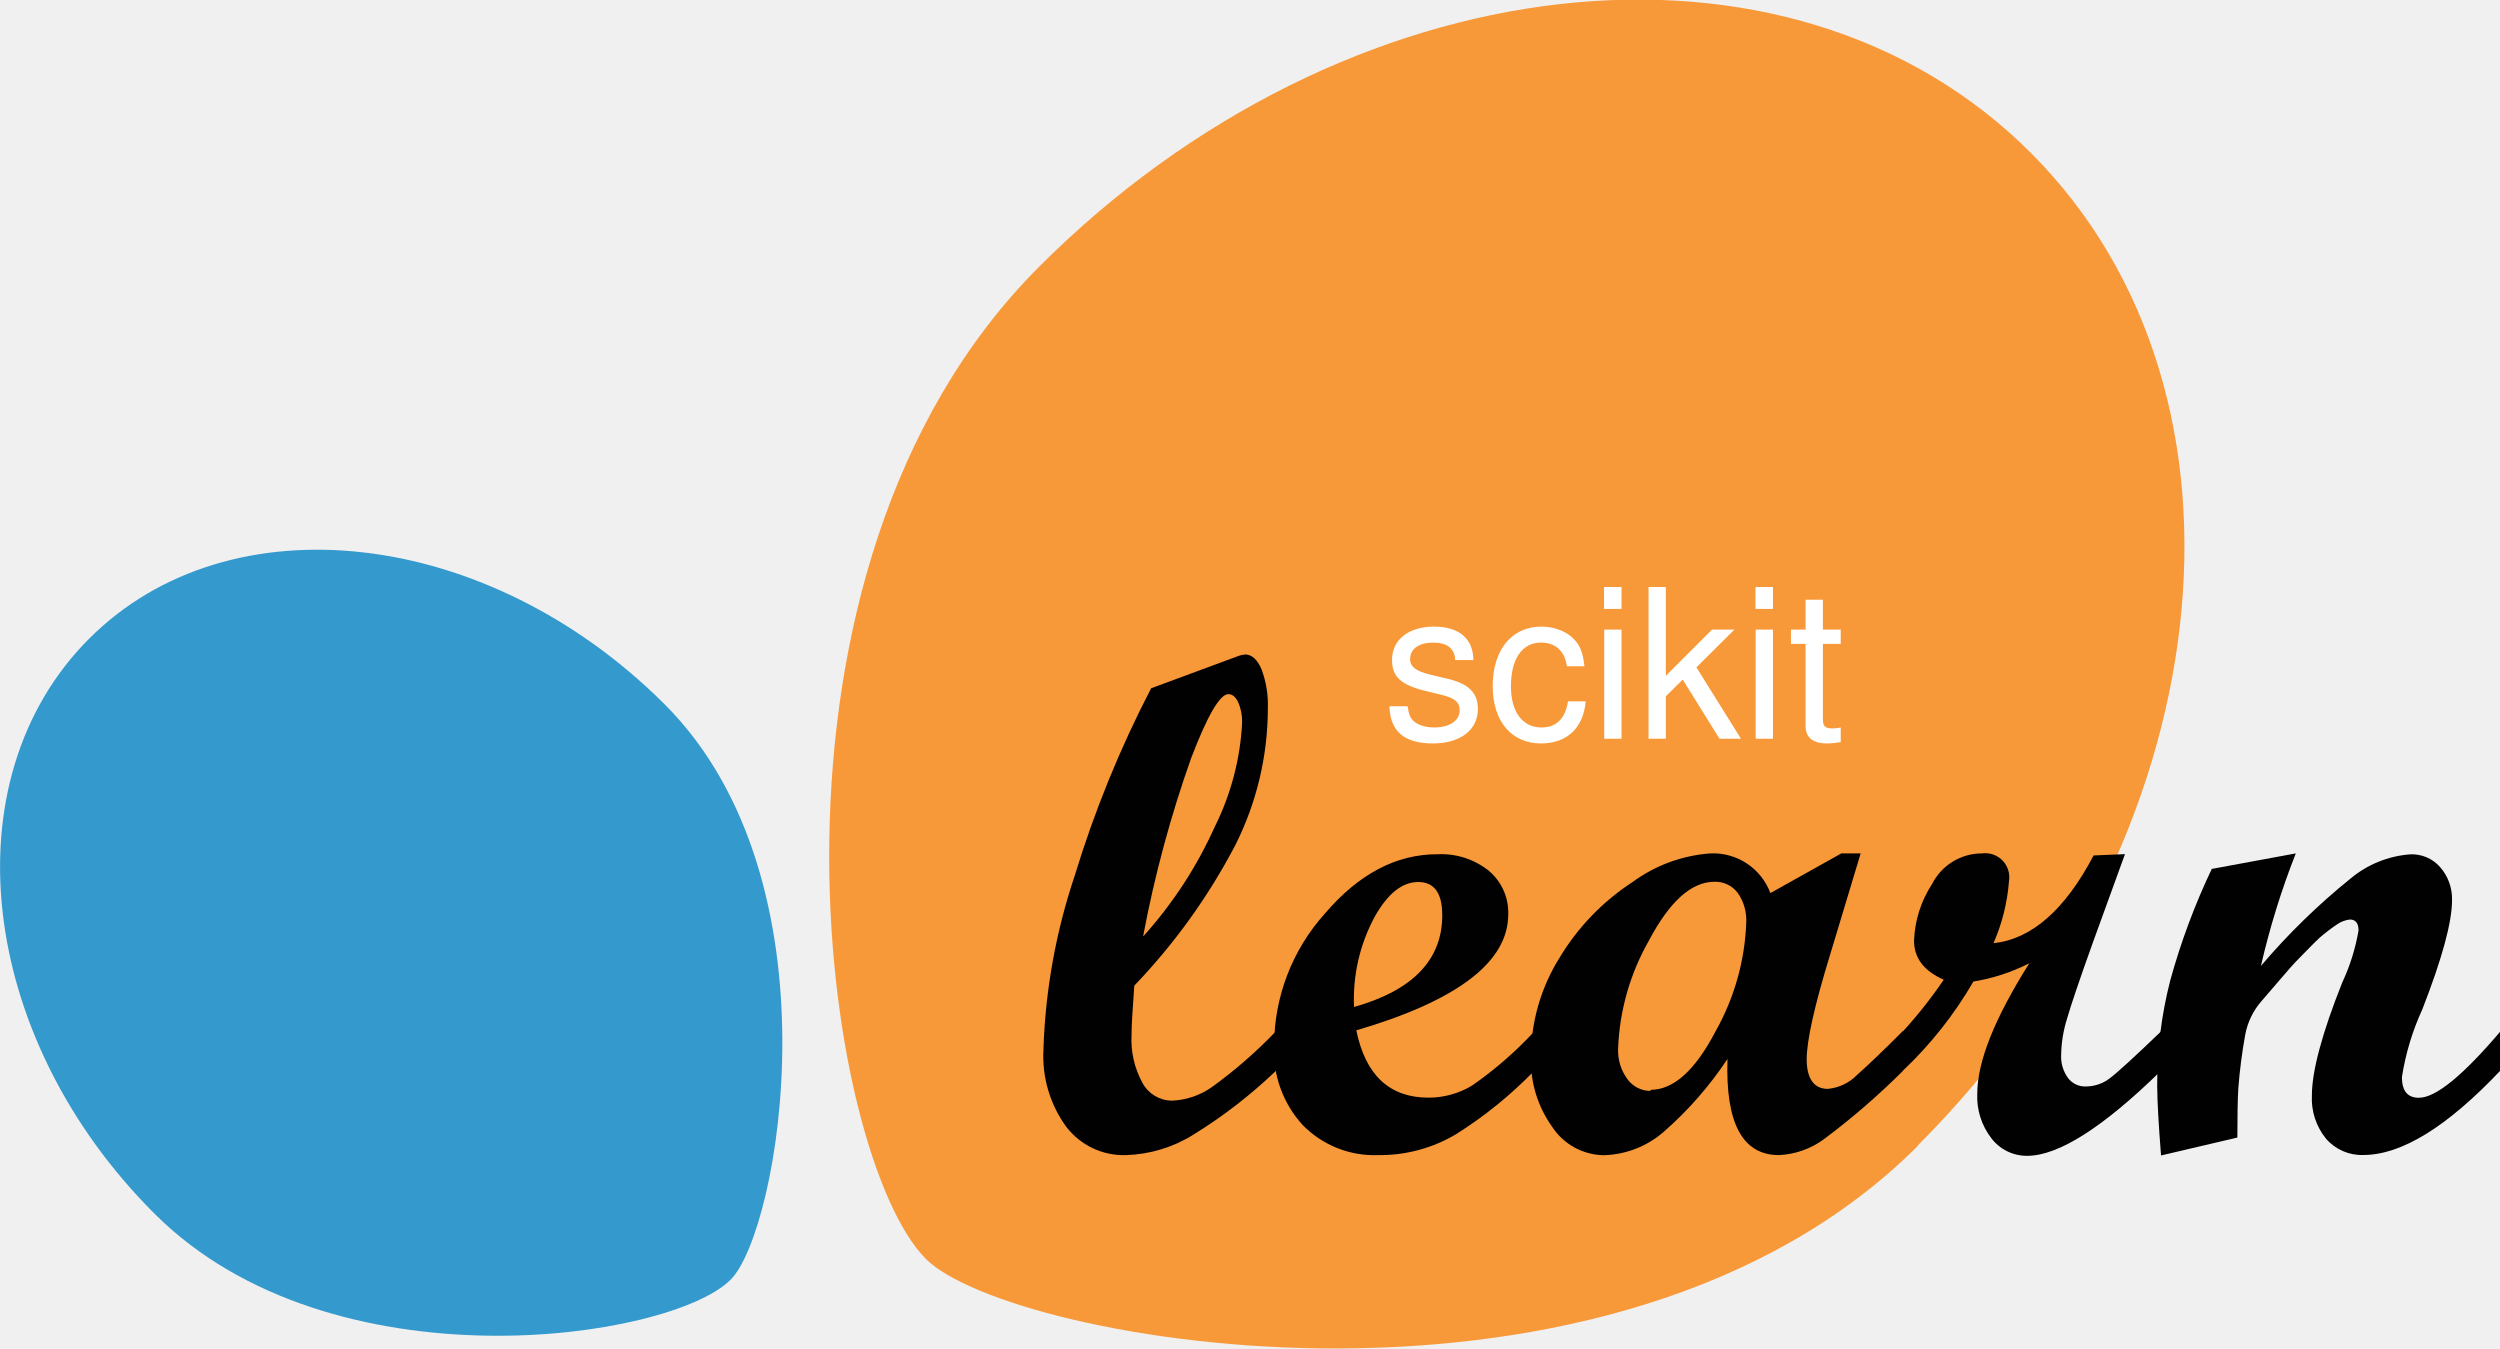
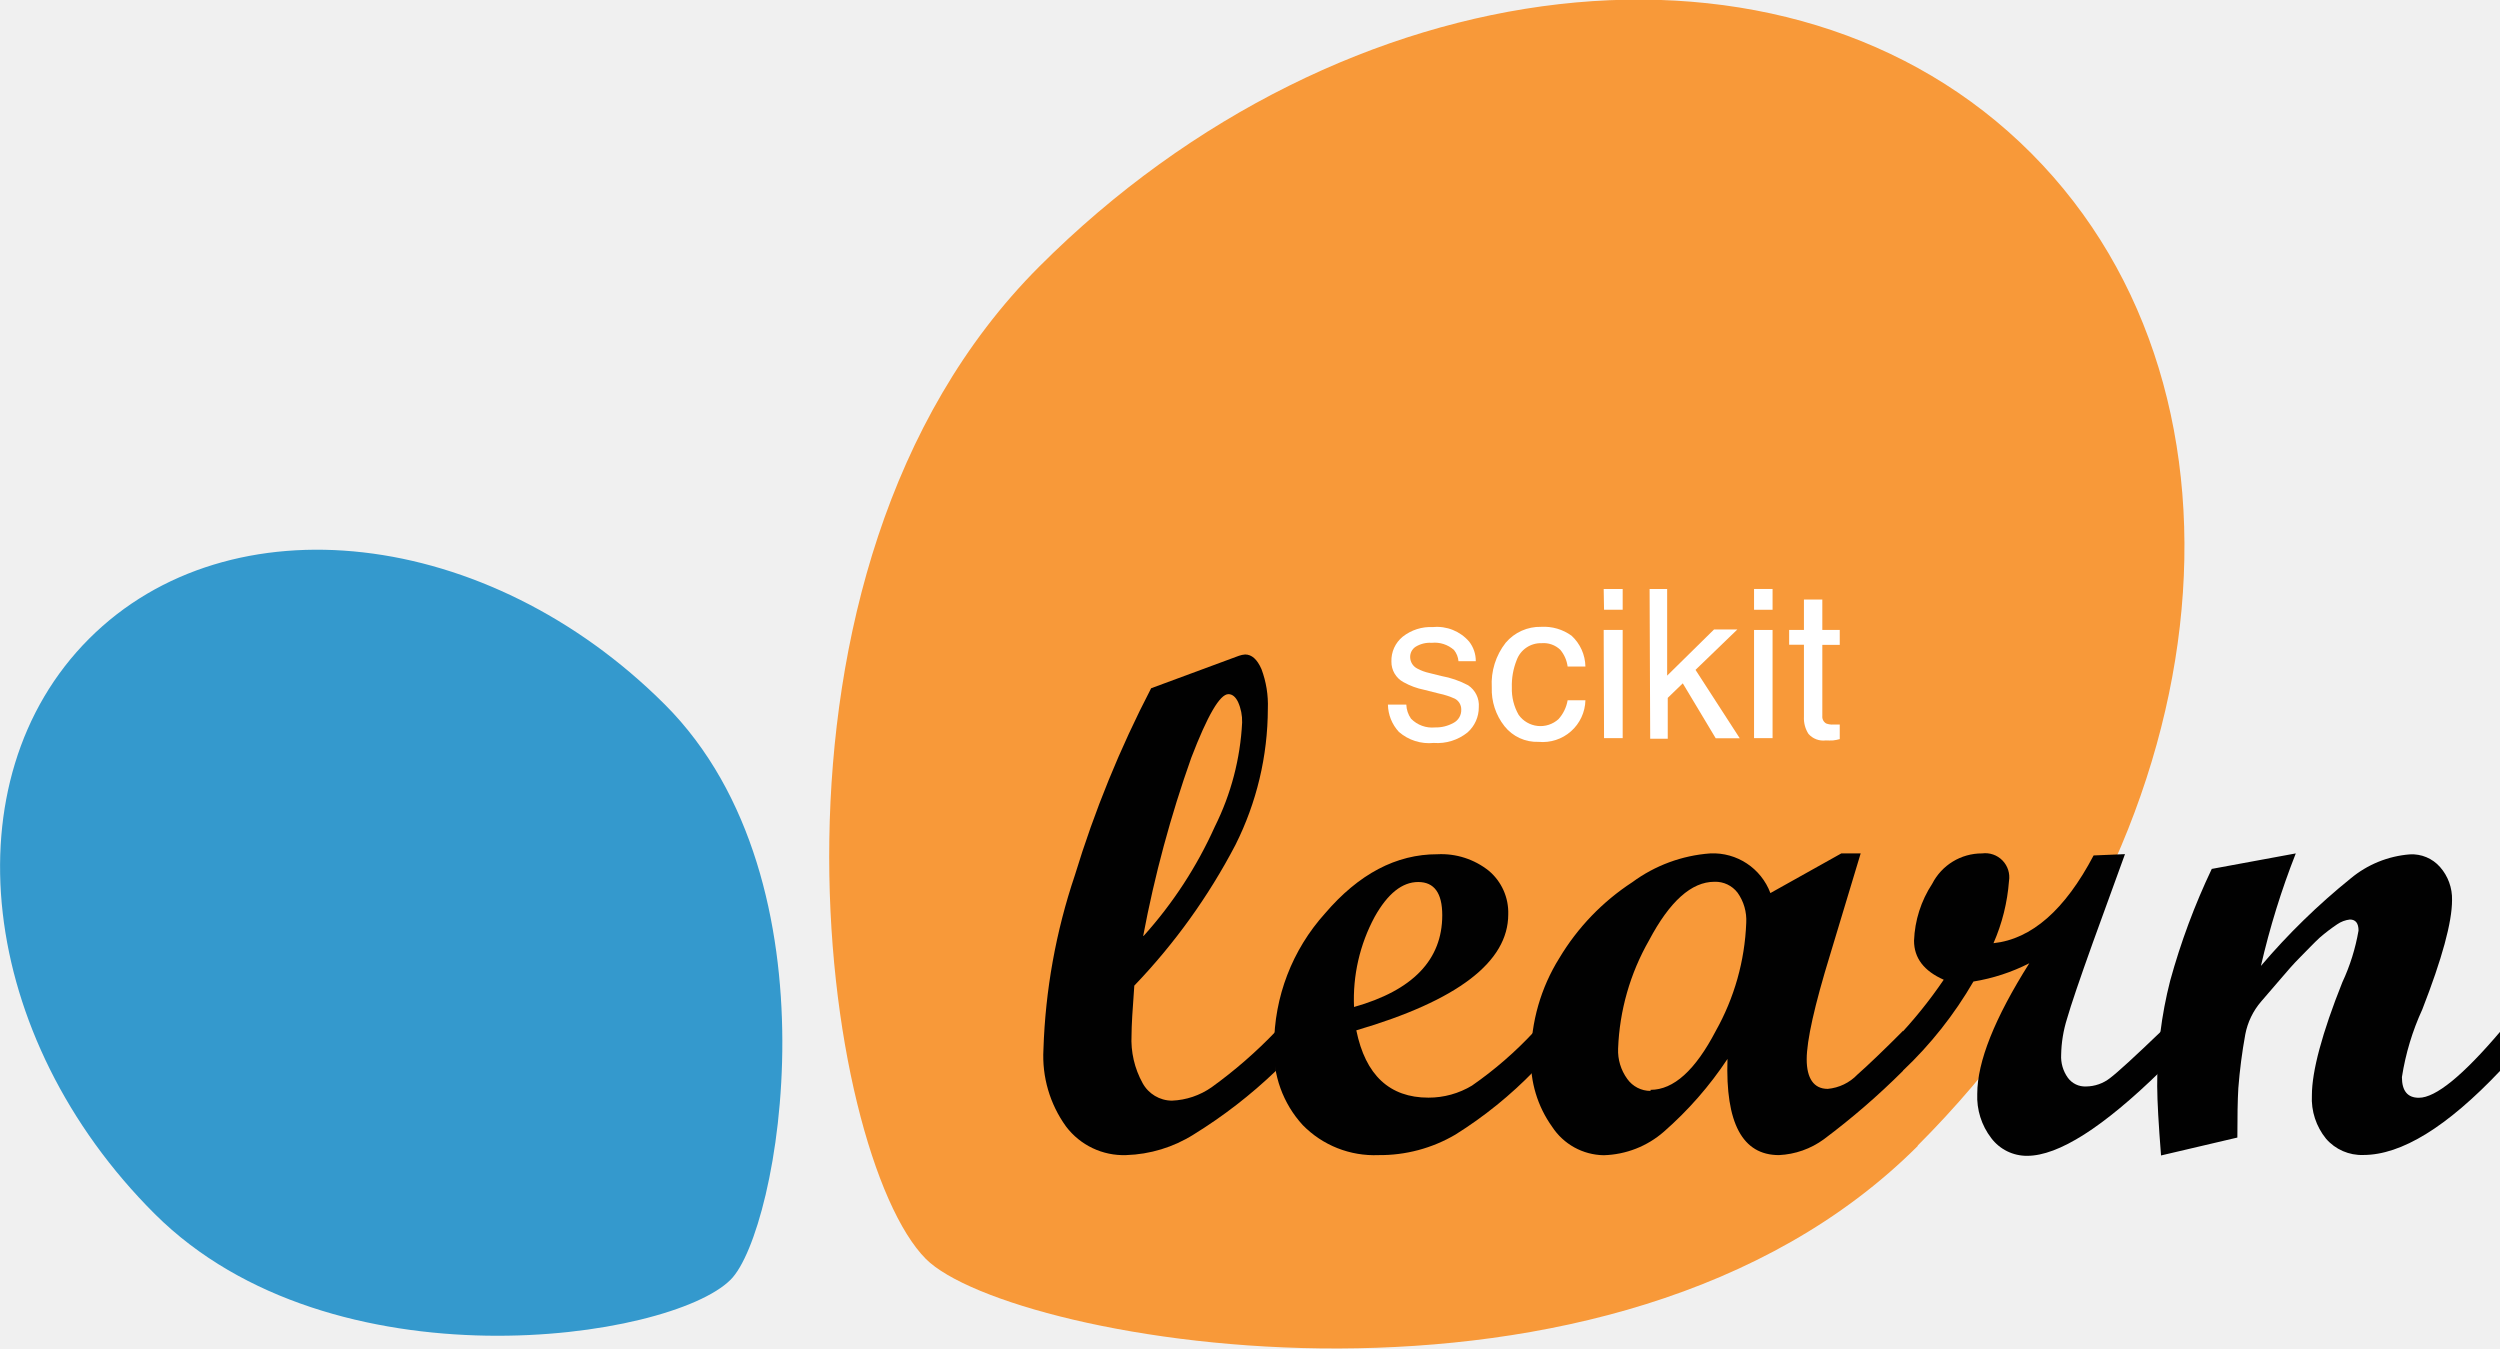
<svg xmlns="http://www.w3.org/2000/svg" viewBox="0 0 207.99 112.17">
  <defs>
-     <style>.cls-1{fill:#f89939;}.cls-2{fill:#3499cd;}.cls-3{fill:#010101;}.cls-4{isolation:isolate;font-size:17.31px;fill:#fff;font-family:Helvetica;}</style>
+     <style>.cls-1{fill:#f89939;}.cls-2{fill:#3499cd;}.cls-3{fill:#010101;}.cls-4{isolation:isolate;}.cls-5{fill:#fff;}</style>
  </defs>
  <g id="Layer_2" data-name="Layer 2">
-     <g id="Layer_4" data-name="Layer 4">
+     <g id="Layer_1-2" data-name="Layer 1">
      <g id="g3">
        <path id="path5" class="cls-1" d="M159.53,95.32C184.94,69.92,189.16,33,169,12.76s-57.15-16-82.55,9.43-18,73.93-9.42,82.55c7,7,57.14,16,82.54-9.42Z" />
        <path id="path7" class="cls-2" d="M55.31,58.61C40.57,43.88,19.12,41.42,7.41,53.14S-1.86,86.31,12.88,101s42.89,10.48,47.9,5.47C64.82,102.47,70.05,73.35,55.31,58.61Z" />
      </g>
      <g id="g9">
        <g id="g11">
          <path id="path13" class="cls-3" d="M106.15,89.09a41,41,0,0,1-6.85,5.3,11.2,11.2,0,0,1-5.61,1.71,6,6,0,0,1-5-2.38,10,10,0,0,1-1.88-6.41,50.38,50.38,0,0,1,2.61-14.48,91.93,91.93,0,0,1,6.35-15.57l7.3-2.7a2,2,0,0,1,.52-.11c.55,0,1,.4,1.36,1.22a8.46,8.46,0,0,1,.53,3.29,25.38,25.38,0,0,1-2.7,11.34A51.08,51.08,0,0,1,94.37,82c-.15,2-.23,3.36-.23,4.11a7.45,7.45,0,0,0,.92,4,2.8,2.8,0,0,0,2.44,1.46,6.18,6.18,0,0,0,3.31-1.12,38.78,38.78,0,0,0,5.34-4.65v3.3Zm-11-11.23a35.06,35.06,0,0,0,5.92-9.09,21.84,21.84,0,0,0,2.27-8.66A3.92,3.92,0,0,0,103,58.4c-.21-.43-.48-.65-.8-.65-.71,0-1.74,1.77-3.09,5.29a99.05,99.05,0,0,0-4,14.82Z" />
          <path id="path15" class="cls-3" d="M127.64,89.09a35,35,0,0,1-6.55,5.3,12.37,12.37,0,0,1-6.4,1.71,8.33,8.33,0,0,1-6.31-2.5A9.11,9.11,0,0,1,106,87a16.46,16.46,0,0,1,4.23-11q4.22-4.94,9.36-4.93a6.34,6.34,0,0,1,4.28,1.38,4.55,4.55,0,0,1,1.61,3.62q0,5.94-12.64,9.65c.76,3.73,2.77,5.6,6,5.6a7,7,0,0,0,3.62-1,31.7,31.7,0,0,0,5.2-4.52v3.3Zm-15-5.31q7.35-2.07,7.35-7.64,0-2.76-2-2.76t-3.62,2.89a14.47,14.47,0,0,0-1.72,7.51Z" />
          <path id="path17" class="cls-3" d="M158.32,89.09a61.25,61.25,0,0,1-6.58,5.69A6.87,6.87,0,0,1,148,96.1q-4.55,0-4.28-8a30.18,30.18,0,0,1-5.3,6.06,7.94,7.94,0,0,1-5,1.95,5.22,5.22,0,0,1-4.29-2.37,9.45,9.45,0,0,1-1.76-5.82,15.56,15.56,0,0,1,2.36-8.21,19.46,19.46,0,0,1,6.08-6.32A12.44,12.44,0,0,1,142.29,71a5.09,5.09,0,0,1,5,3.3L153.19,71h1.61l-2.54,8.42c-1.3,4.23-1.95,7.14-1.95,8.71s.58,2.46,1.75,2.46a3.9,3.9,0,0,0,2.47-1.19q1.35-1.19,3.79-3.63v3.3Zm-21,1.58c1.92,0,3.72-1.63,5.42-4.89a19.91,19.91,0,0,0,2.54-9,3.93,3.93,0,0,0-.72-2.51,2.32,2.32,0,0,0-1.92-.91c-1.92,0-3.73,1.63-5.45,4.88a19.61,19.61,0,0,0-2.57,9,4,4,0,0,0,.76,2.52,2.37,2.37,0,0,0,1.94,1Z" />
          <path id="path19" class="cls-3" d="M179.78,89.09q-7.22,7.06-11.12,7.07a3.7,3.7,0,0,1-3-1.48A5.64,5.64,0,0,1,164.5,91q0-4,4.33-10.86a15.88,15.88,0,0,1-4.65,1.52,32.85,32.85,0,0,1-5.86,7.41h-.66V86.51a38.16,38.16,0,0,0,4.05-5c-1.65-.73-2.47-1.81-2.47-3.25a9.26,9.26,0,0,1,1.51-4.73A4.64,4.64,0,0,1,164.9,71a2,2,0,0,1,2.24,2.3,15.83,15.83,0,0,1-1.29,5.17q4.76-.51,8.33-7.3l2.61-.11-2.67,7.35q-1.67,4.66-2.15,6.34a10.65,10.65,0,0,0-.49,3,3,3,0,0,0,.56,1.92,1.77,1.77,0,0,0,1.51.72,3.28,3.28,0,0,0,2-.7q.94-.71,4.25-3.89v3.3Z" />
          <path id="path21" class="cls-3" d="M208,89.09q-6.63,7-11.38,7a3.92,3.92,0,0,1-3.1-1.35,5.28,5.28,0,0,1-1.18-3.62c0-2,.85-5.18,2.53-9.39a16.94,16.94,0,0,0,1.35-4.31c0-.61-.24-.92-.72-.92a2.35,2.35,0,0,0-1.06.4A15.41,15.41,0,0,0,193,78c-.48.44-1,1-1.61,1.61s-1.07,1.15-1.66,1.84l-1.61,1.87a5.88,5.88,0,0,0-1.32,2.73,43.81,43.81,0,0,0-.58,4.48c-.06,1-.08,2.38-.08,4.11l-6.35,1.49q-.31-3.89-.32-5.77a34.6,34.6,0,0,1,1.08-8.77,56.58,56.58,0,0,1,3.46-9.3L191,71a65.75,65.75,0,0,0-2.9,9.36,55.72,55.72,0,0,1,7.47-7.28,8.75,8.75,0,0,1,4.92-2A3.11,3.11,0,0,1,203,72.13a4,4,0,0,1,1,2.76c0,1.84-.83,4.87-2.47,9.08a21.37,21.37,0,0,0-1.7,5.64c0,1.15.47,1.72,1.41,1.72q2.1,0,6.8-5.54Z" />
        </g>
      </g>
-       <text id="text25" class="cls-4" transform="translate(115 61.46)">scikit</text>
+       <g class="cls-4">
+         <path class="cls-5" d="M117,58.62a2.16,2.16,0,0,0,.39,1.17,2.46,2.46,0,0,0,2,.73,3,3,0,0,0,1.52-.37,1.2,1.2,0,0,0,.66-1.13,1,1,0,0,0-.53-.89,6.21,6.21,0,0,0-1.32-.43l-1.23-.31a5.9,5.9,0,0,1-1.73-.64,1.91,1.91,0,0,1-1-1.71,2.56,2.56,0,0,1,.94-2.07,3.75,3.75,0,0,1,2.52-.8,3.53,3.53,0,0,1,3,1.2,2.61,2.61,0,0,1,.56,1.64h-1.44a1.72,1.72,0,0,0-.37-.93,2.41,2.41,0,0,0-1.86-.6,2.26,2.26,0,0,0-1.34.33,1,1,0,0,0-.45.87,1.08,1.08,0,0,0,.59.94,3.75,3.75,0,0,0,1,.37l1,.25a7.64,7.64,0,0,1,2.23.77,2,2,0,0,1,.89,1.83,2.78,2.78,0,0,1-.93,2.09,4,4,0,0,1-2.82.88,3.83,3.83,0,0,1-2.9-.92,3.43,3.43,0,0,1-.91-2.27Z" />
+         <path class="cls-5" d="M130.75,52.89a3.57,3.57,0,0,1,1.15,2.56h-1.48a2.73,2.73,0,0,0-.61-1.39,2,2,0,0,0-1.55-.55,2.14,2.14,0,0,0-2.08,1.41,5.68,5.68,0,0,0-.4,2.28,4.29,4.29,0,0,0,.57,2.28,2.23,2.23,0,0,0,3.31.35,3.13,3.13,0,0,0,.76-1.57h1.48A3.56,3.56,0,0,1,128,61.72a3.45,3.45,0,0,1-2.83-1.3,4.92,4.92,0,0,1-1.06-3.24,5.48,5.48,0,0,1,1.16-3.71,3.75,3.75,0,0,1,2.95-1.32A3.92,3.92,0,0,1,130.75,52.89Z" />
+         <path class="cls-5" d="M133.42,49H135v1.73h-1.55Zm0,3.41H135v9h-1.55Z" />
+         <path class="cls-5" d="M137.24,49h1.46v7.21l3.9-3.84h1.94l-3.48,3.36,3.68,5.69h-2L140,56.85l-1.25,1.21v3.4h-1.46Z" />
+         <path class="cls-5" d="M145.93,49h1.54v1.73h-1.54Zm0,3.41h1.54v9h-1.54Z" />
+         <path class="cls-5" d="M150.08,49.88h1.53v2.53h1.45v1.24h-1.45v5.91a.65.65,0,0,0,.32.63,1.44,1.44,0,0,0,.6.09h.23l.3,0v1.21a3.35,3.35,0,0,1-.55.11,5.79,5.79,0,0,1-.61,0,1.64,1.64,0,0,1-1.44-.54,2.4,2.4,0,0,1-.38-1.42v-6h-1.23V52.41h1.23Z" />
+       </g>
    </g>
  </g>
</svg>
